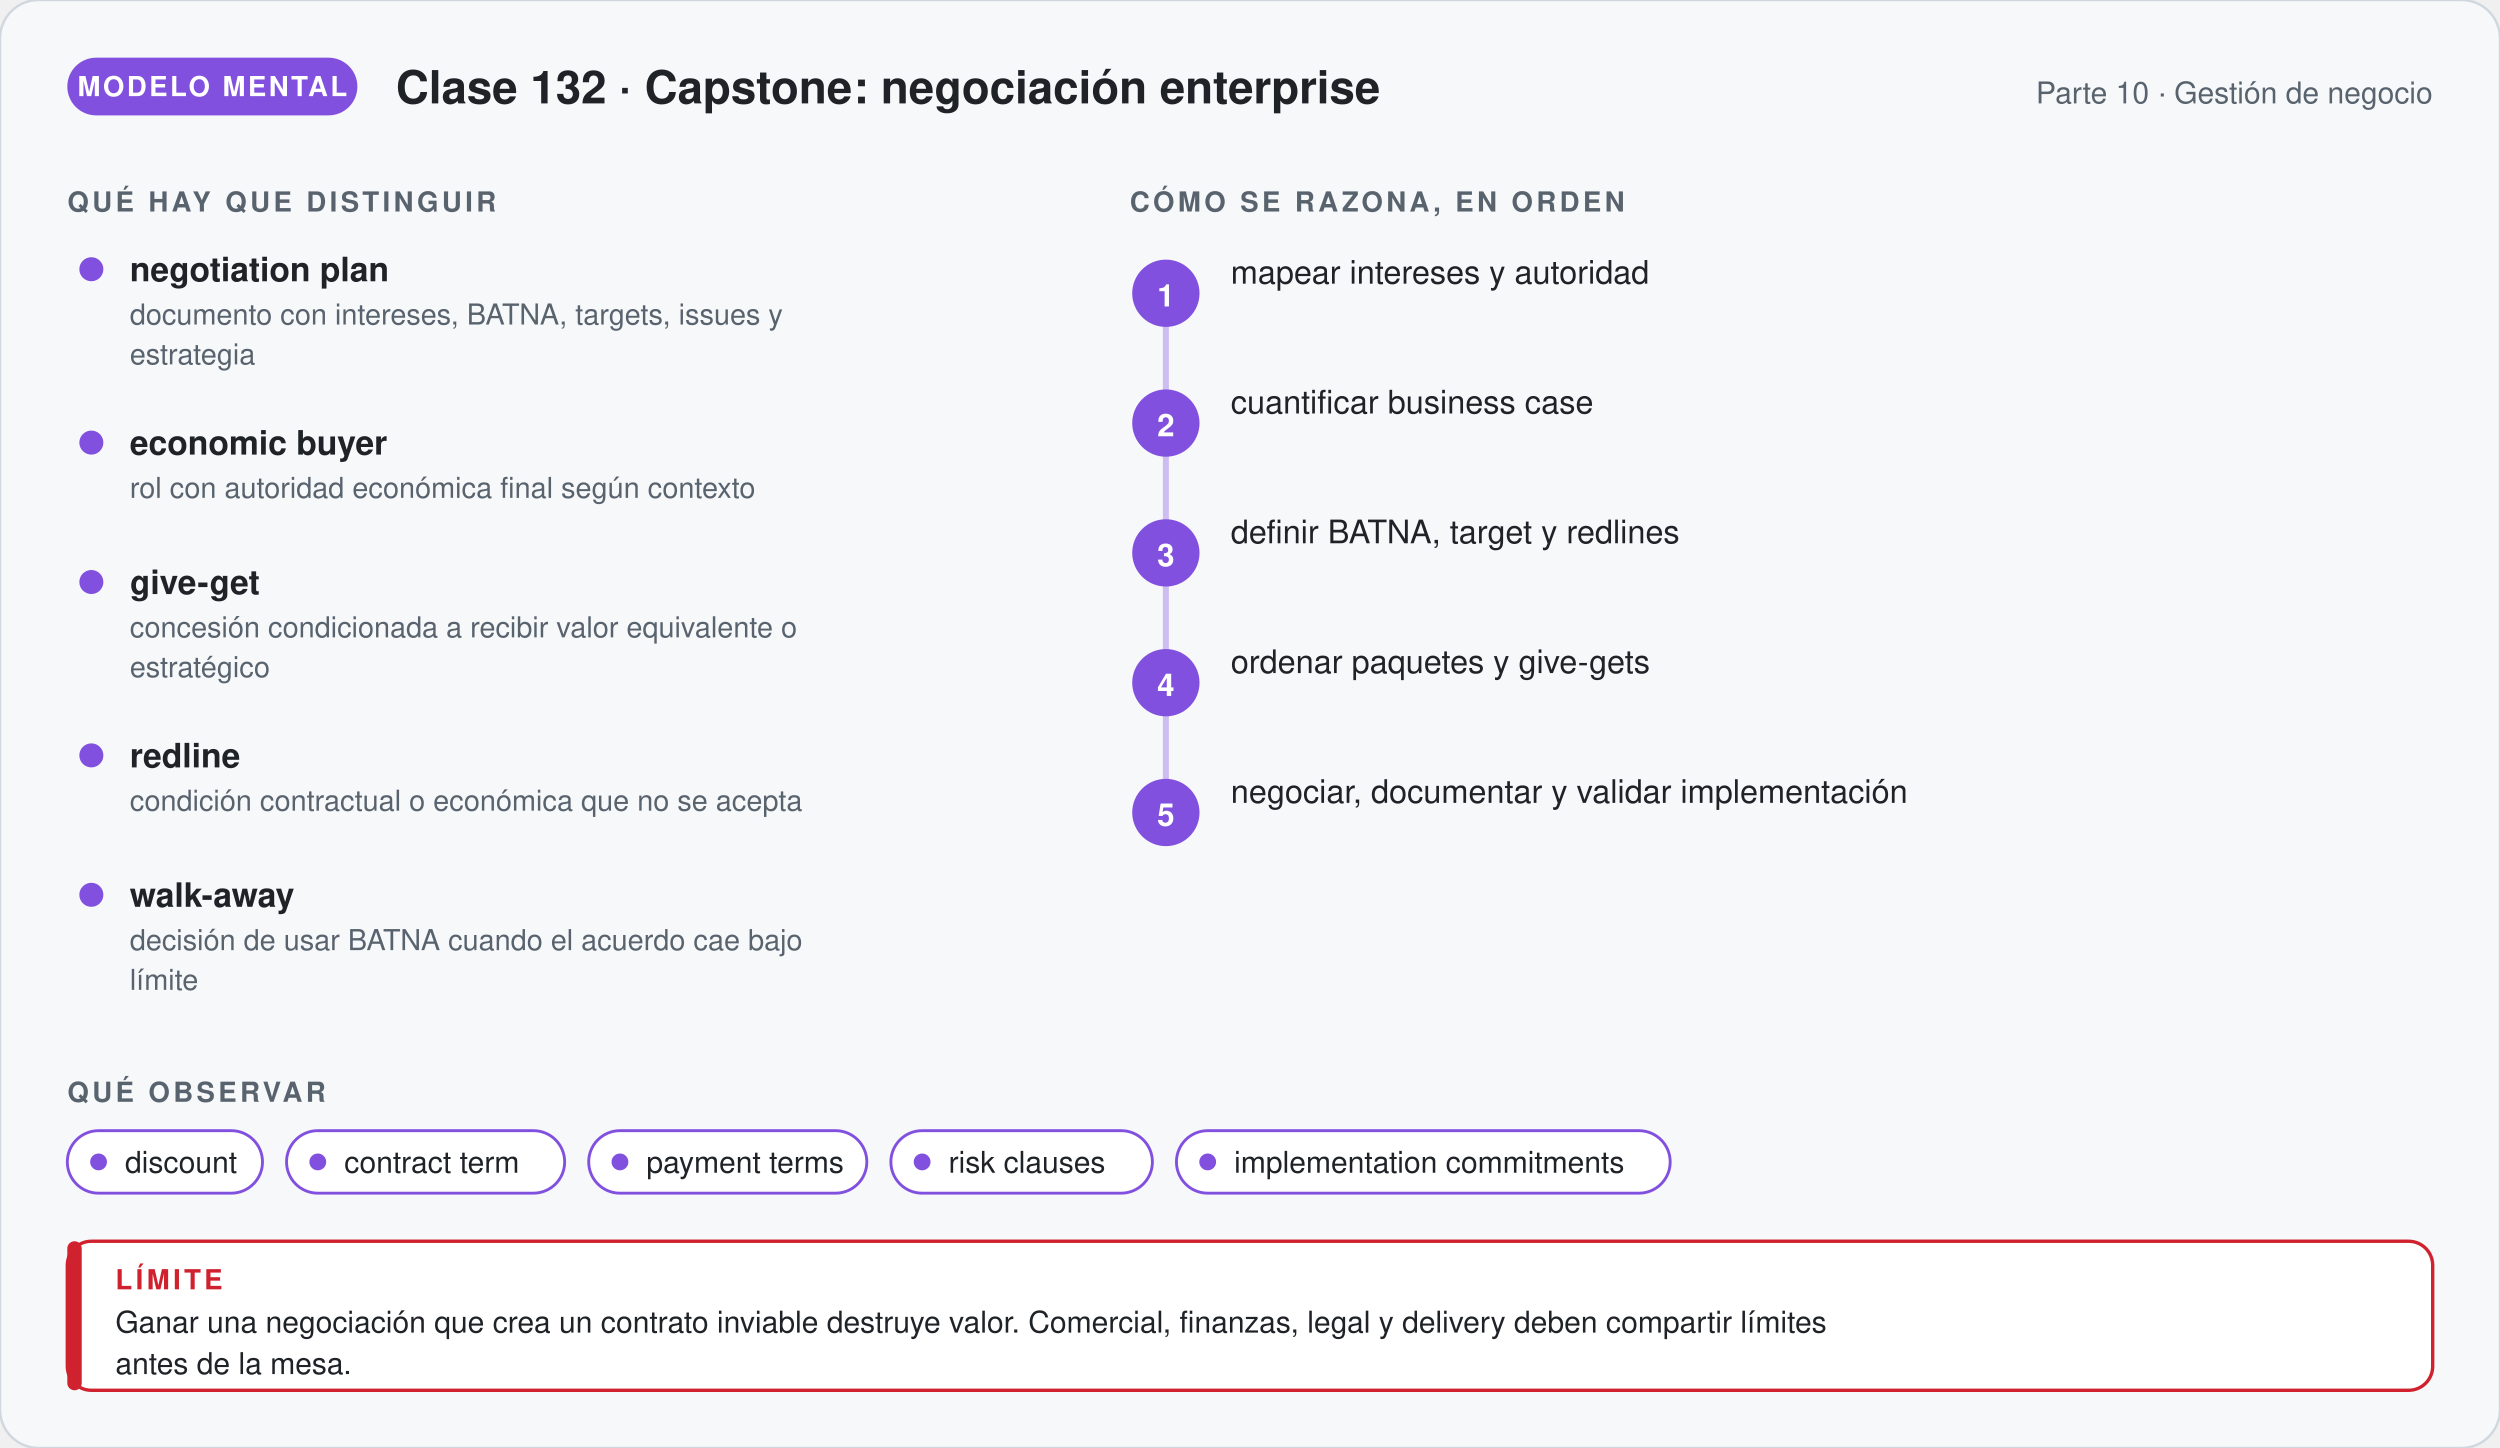
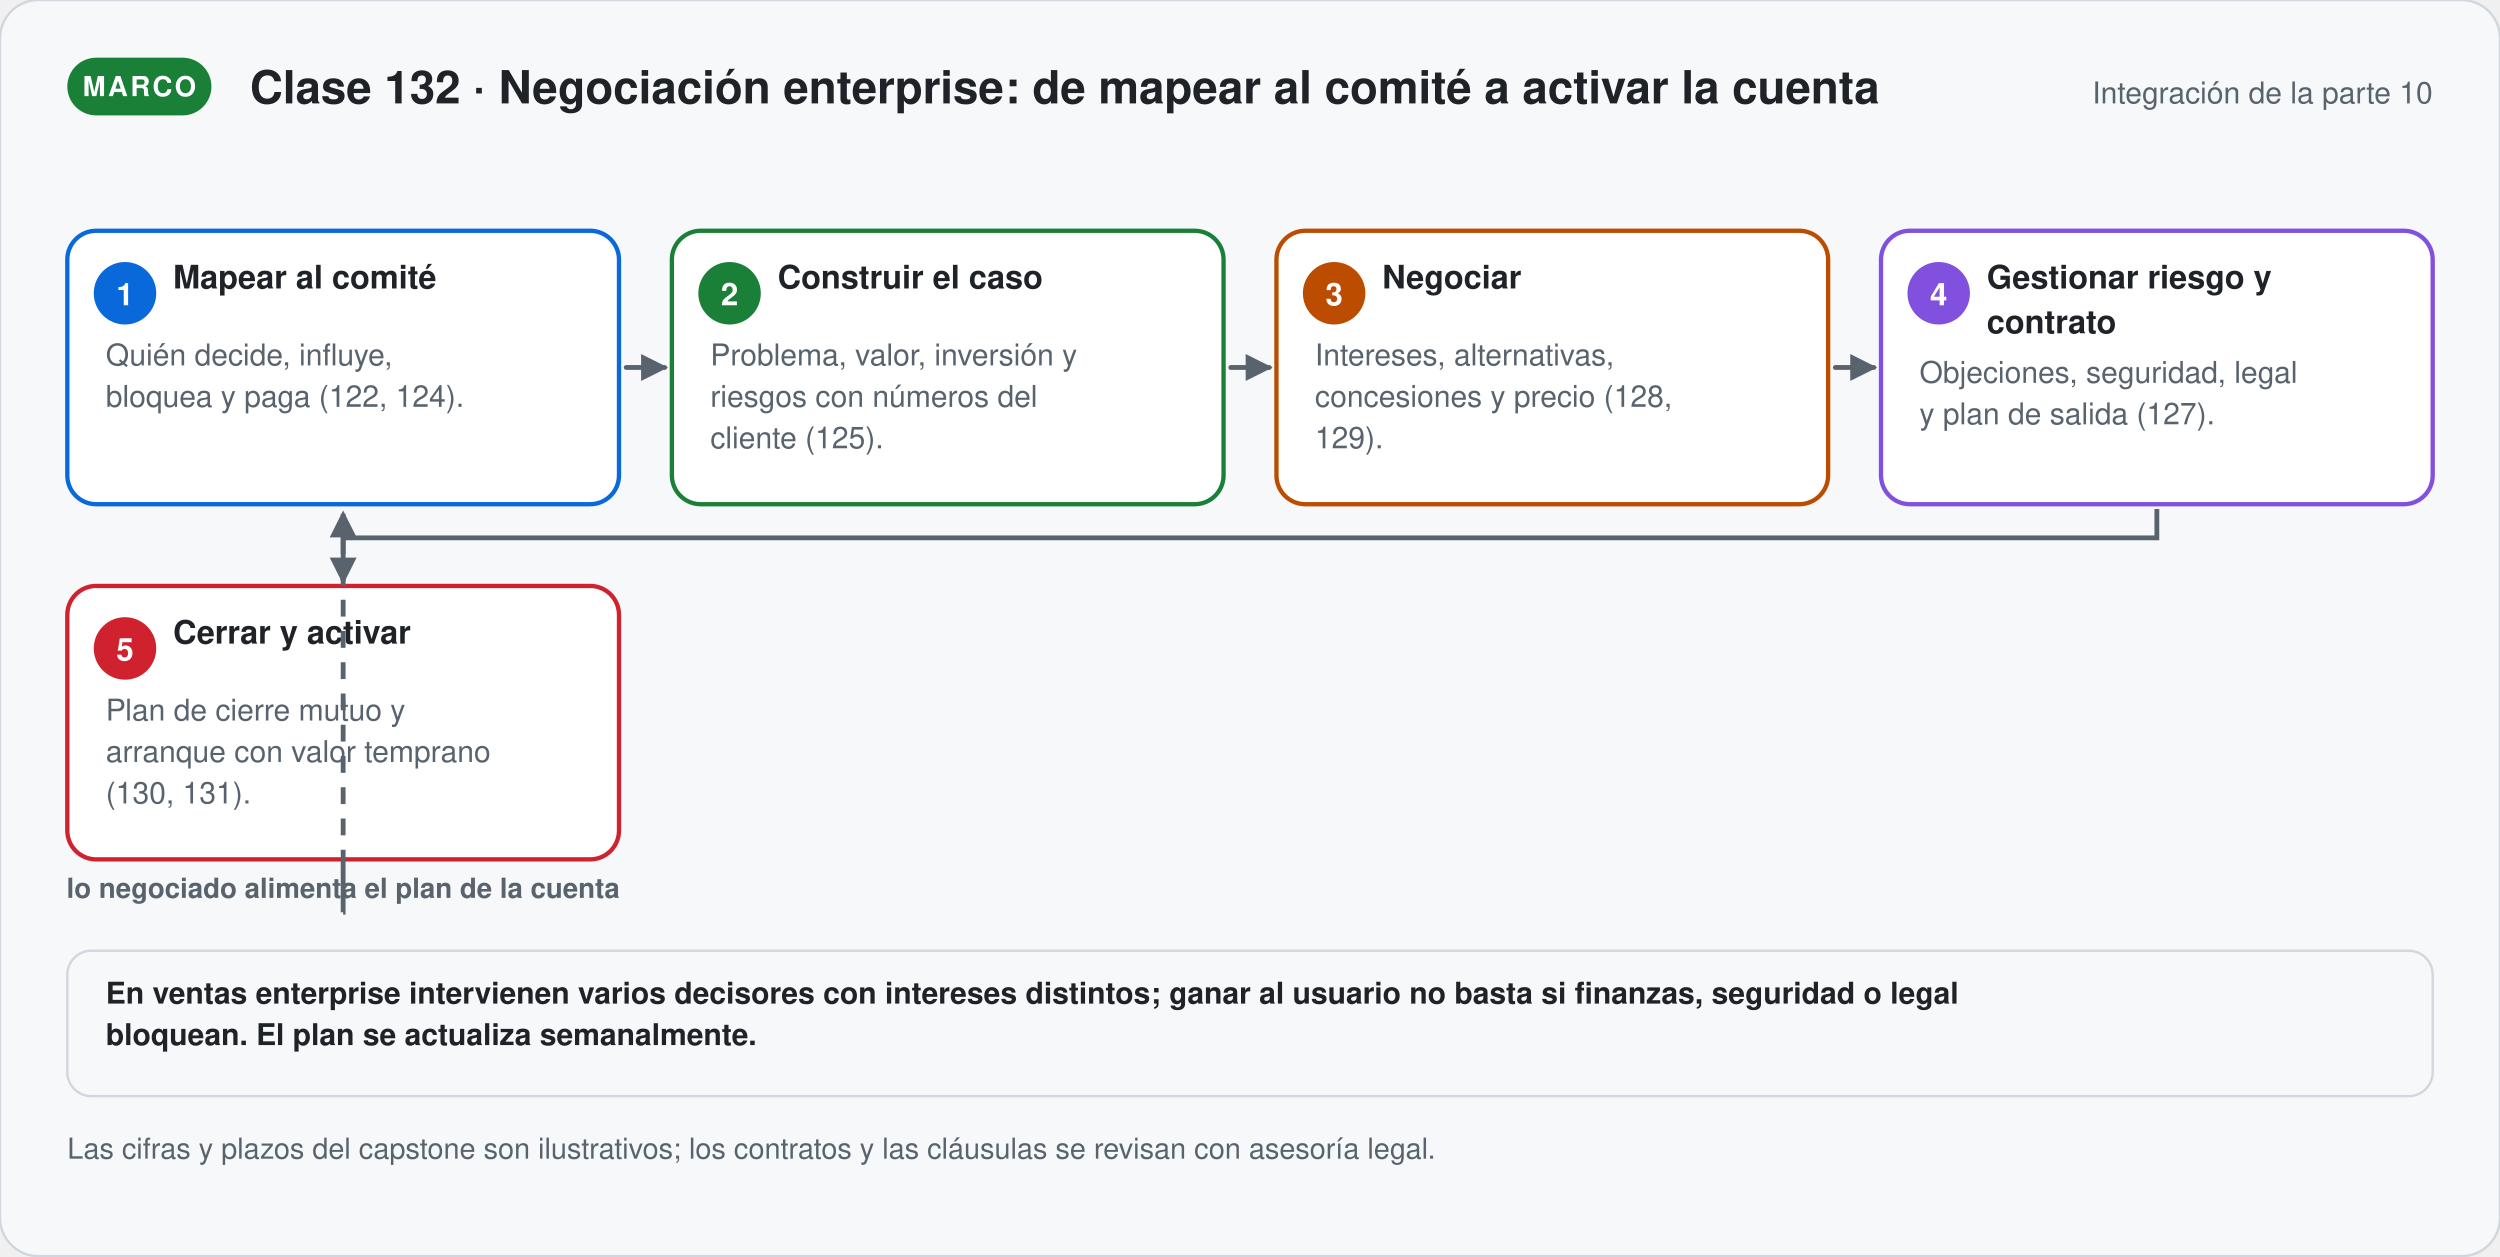
- <svg xmlns="http://www.w3.org/2000/svg" viewBox="0 0 1040 602.36" width="1040" role="img" aria-labelledby="t-g132 d-g132" font-family="'Segoe UI', 'Helvetica Neue', Helvetica, Arial, sans-serif">
+ <svg xmlns="http://www.w3.org/2000/svg" viewBox="0 0 1040 522.56" width="1040" role="img" aria-labelledby="t-s132 d-s132" font-family="'Segoe UI', 'Helvetica Neue', Helvetica, Arial, sans-serif">
  <defs>
-     <marker id="p-g132" viewBox="0 0 10 10" refX="8" refY="5" markerWidth="7" markerHeight="7" orient="auto">
+     <marker id="p-s132" viewBox="0 0 10 10" refX="8" refY="5" markerWidth="7" markerHeight="7" orient="auto">
      <path d="M1,1 L9,5 L1,9 Z" fill="#59636e" />
    </marker>
  </defs>
-   <rect width="1040" height="602.36" rx="16" fill="#f6f8fa" stroke="#d0d7de" />
-   <rect x="28" y="24" width="120.67" height="24" rx="12" fill="#8250df" />
-   <text x="88.335" y="40" font-size="11.5" font-weight="700" fill="#ffffff" text-anchor="middle" letter-spacing="1">MODELO MENTAL</text>
-   <text x="164.67" y="43" font-size="19" font-weight="700" fill="#1f2328" text-anchor="start">Clase 132 · Capstone: negociación enterprise</text>
-   <text x="1012" y="43" font-size="12.5" font-weight="400" fill="#59636e" text-anchor="end">Parte 10 · Gestión de negocio</text>
-   <text x="28" y="88" font-size="11.5" font-weight="700" fill="#59636e" text-anchor="start" letter-spacing="1.4">QUÉ HAY QUE DISTINGUIR</text>
-   <circle cx="38" cy="112" r="5" fill="#8250df" />
-   <text x="54" y="117" font-size="14" font-weight="700" fill="#1f2328" text-anchor="start">negotiation plan</text>
-   <text x="54" y="135" font-size="12" font-weight="400" fill="#59636e" text-anchor="start">documento con intereses, BATNA, targets, issues y</text>
-   <text x="54" y="151.56" font-size="12" font-weight="400" fill="#59636e" text-anchor="start">estrategia</text>
-   <circle cx="38" cy="184.12" r="5" fill="#8250df" />
-   <text x="54" y="189.12" font-size="14" font-weight="700" fill="#1f2328" text-anchor="start">economic buyer</text>
-   <text x="54" y="207.12" font-size="12" font-weight="400" fill="#59636e" text-anchor="start">rol con autoridad económica final según contexto</text>
-   <circle cx="38" cy="242.12" r="5" fill="#8250df" />
-   <text x="54" y="247.12" font-size="14" font-weight="700" fill="#1f2328" text-anchor="start">give-get</text>
-   <text x="54" y="265.12" font-size="12" font-weight="400" fill="#59636e" text-anchor="start">concesión condicionada a recibir valor equivalente o</text>
-   <text x="54" y="281.68" font-size="12" font-weight="400" fill="#59636e" text-anchor="start">estratégico</text>
-   <circle cx="38" cy="314.24" r="5" fill="#8250df" />
-   <text x="54" y="319.24" font-size="14" font-weight="700" fill="#1f2328" text-anchor="start">redline</text>
-   <text x="54" y="337.24" font-size="12" font-weight="400" fill="#59636e" text-anchor="start">condición contractual o económica que no se acepta</text>
-   <circle cx="38" cy="372.24" r="5" fill="#8250df" />
-   <text x="54" y="377.24" font-size="14" font-weight="700" fill="#1f2328" text-anchor="start">walk-away</text>
-   <text x="54" y="395.24" font-size="12" font-weight="400" fill="#59636e" text-anchor="start">decisión de usar BATNA cuando el acuerdo cae bajo</text>
-   <text x="54" y="411.8" font-size="12" font-weight="400" fill="#59636e" text-anchor="start">límite</text>
-   <text x="470" y="88" font-size="11.5" font-weight="700" fill="#59636e" text-anchor="start" letter-spacing="1.4">CÓMO SE RAZONA, EN ORDEN</text>
-   <path d="M485,122 V338" stroke="#8250df" stroke-width="2.5" stroke-opacity="0.35" />
-   <circle cx="485" cy="122" r="14" fill="#8250df" />
-   <text x="485" y="127.5" font-size="13" font-weight="700" fill="#ffffff" text-anchor="middle">1</text>
-   <text x="512" y="118" font-size="13.5" font-weight="500" fill="#1f2328" text-anchor="start">mapear intereses y autoridad</text>
-   <circle cx="485" cy="176" r="14" fill="#8250df" />
-   <text x="485" y="181.5" font-size="13" font-weight="700" fill="#ffffff" text-anchor="middle">2</text>
-   <text x="512" y="172" font-size="13.5" font-weight="500" fill="#1f2328" text-anchor="start">cuantificar business case</text>
-   <circle cx="485" cy="230" r="14" fill="#8250df" />
-   <text x="485" y="235.5" font-size="13" font-weight="700" fill="#ffffff" text-anchor="middle">3</text>
-   <text x="512" y="226" font-size="13.5" font-weight="500" fill="#1f2328" text-anchor="start">definir BATNA, target y redlines</text>
-   <circle cx="485" cy="284" r="14" fill="#8250df" />
-   <text x="485" y="289.5" font-size="13" font-weight="700" fill="#ffffff" text-anchor="middle">4</text>
-   <text x="512" y="280" font-size="13.5" font-weight="500" fill="#1f2328" text-anchor="start">ordenar paquetes y give-gets</text>
-   <circle cx="485" cy="338" r="14" fill="#8250df" />
-   <text x="485" y="343.5" font-size="13" font-weight="700" fill="#ffffff" text-anchor="middle">5</text>
-   <text x="512" y="334" font-size="13.5" font-weight="500" fill="#1f2328" text-anchor="start">negociar, documentar y validar implementación</text>
-   <text x="28" y="458.36" font-size="11.5" font-weight="700" fill="#59636e" text-anchor="start" letter-spacing="1.4">QUÉ OBSERVAR</text>
-   <rect x="28" y="470.36" width="81.2" height="26" rx="13" fill="#ffffff" stroke="#8250df" stroke-width="1.2" />
-   <circle cx="41" cy="483.36" r="3.5" fill="#8250df" />
-   <text x="52" y="487.86" font-size="12.5" font-weight="400" fill="#1f2328" text-anchor="start">discount</text>
-   <rect x="119.2" y="470.36" width="115.7" height="26" rx="13" fill="#ffffff" stroke="#8250df" stroke-width="1.2" />
-   <circle cx="132.2" cy="483.36" r="3.5" fill="#8250df" />
-   <text x="143.2" y="487.86" font-size="12.5" font-weight="400" fill="#1f2328" text-anchor="start">contract term</text>
-   <rect x="244.9" y="470.36" width="115.7" height="26" rx="13" fill="#ffffff" stroke="#8250df" stroke-width="1.2" />
-   <circle cx="257.9" cy="483.36" r="3.5" fill="#8250df" />
-   <text x="268.9" y="487.86" font-size="12.5" font-weight="400" fill="#1f2328" text-anchor="start">payment terms</text>
-   <rect x="370.6" y="470.36" width="108.8" height="26" rx="13" fill="#ffffff" stroke="#8250df" stroke-width="1.2" />
-   <circle cx="383.6" cy="483.36" r="3.5" fill="#8250df" />
-   <text x="394.6" y="487.86" font-size="12.5" font-weight="400" fill="#1f2328" text-anchor="start">risk clauses</text>
-   <rect x="489.4" y="470.36" width="205.4" height="26" rx="13" fill="#ffffff" stroke="#8250df" stroke-width="1.2" />
-   <circle cx="502.4" cy="483.36" r="3.5" fill="#8250df" />
-   <text x="513.4" y="487.86" font-size="12.5" font-weight="400" fill="#1f2328" text-anchor="start">implementation commitments</text>
-   <rect x="28" y="516.36" width="984" height="62" rx="10" fill="#ffffff" stroke="#cf222e" stroke-width="1.4" />
-   <rect x="28" y="516.36" width="6" height="62" rx="3" fill="#cf222e" />
-   <text x="48" y="536.36" font-size="11.5" font-weight="700" fill="#cf222e" text-anchor="start" letter-spacing="1.4">LÍMITE</text>
-   <text x="48" y="554.36" font-size="12.5" font-weight="400" fill="#1f2328" text-anchor="start">Ganar una negociación que crea un contrato inviable destruye valor. Comercial, finanzas, legal y delivery deben compartir límites</text>
-   <text x="48" y="571.61" font-size="12.5" font-weight="400" fill="#1f2328" text-anchor="start">antes de la mesa.</text>
+   <rect width="1040" height="522.56" rx="16" fill="#f6f8fa" stroke="#d0d7de" />
+   <rect x="28" y="24" width="59.95" height="24" rx="12" fill="#1a7f37" />
+   <text x="57.975" y="40" font-size="11.5" font-weight="700" fill="#ffffff" text-anchor="middle" letter-spacing="1">MARCO</text>
+   <text x="103.95" y="43" font-size="19" font-weight="700" fill="#1f2328" text-anchor="start">Clase 132 · Negociación enterprise: de mapear al comité a activar la cuenta</text>
+   <text x="1012" y="43" font-size="12.5" font-weight="400" fill="#59636e" text-anchor="end">Integración de la parte 10</text>
+   <rect x="28" y="96" width="229.5" height="113.75" rx="12" fill="#ffffff" stroke="#0969da" stroke-width="1.8" />
+   <circle cx="52.0" cy="122.0" r="13" fill="#0969da" />
+   <text x="52" y="127" font-size="13" font-weight="700" fill="#ffffff" text-anchor="middle">1</text>
+   <text x="72" y="120" font-size="13.5" font-weight="700" fill="#1f2328" text-anchor="start">Mapear al comité</text>
+   <text x="44" y="152" font-size="12.5" font-weight="400" fill="#59636e" text-anchor="start">Quién decide, influye,</text>
+   <text x="44" y="169.25" font-size="12.5" font-weight="400" fill="#59636e" text-anchor="start">bloquea y paga (122, 124).</text>
+   <path d="M260.5,152.875 L276.5,152.875" stroke="#59636e" stroke-width="2" fill="none" stroke-linecap="round" marker-end="url(#p-s132)" />
+   <rect x="279.5" y="96" width="229.5" height="113.75" rx="12" fill="#ffffff" stroke="#1a7f37" stroke-width="1.8" />
+   <circle cx="303.5" cy="122.0" r="13" fill="#1a7f37" />
+   <text x="303.5" y="127" font-size="13" font-weight="700" fill="#ffffff" text-anchor="middle">2</text>
+   <text x="323.5" y="120" font-size="13.5" font-weight="700" fill="#1f2328" text-anchor="start">Construir el caso</text>
+   <text x="295.5" y="152" font-size="12.5" font-weight="400" fill="#59636e" text-anchor="start">Problema, valor, inversión y</text>
+   <text x="295.5" y="169.25" font-size="12.5" font-weight="400" fill="#59636e" text-anchor="start">riesgos con números del</text>
+   <text x="295.5" y="186.5" font-size="12.5" font-weight="400" fill="#59636e" text-anchor="start">cliente (125).</text>
+   <path d="M512,152.875 L528,152.875" stroke="#59636e" stroke-width="2" fill="none" stroke-linecap="round" marker-end="url(#p-s132)" />
+   <rect x="531" y="96" width="229.5" height="113.75" rx="12" fill="#ffffff" stroke="#bc4c00" stroke-width="1.8" />
+   <circle cx="555.0" cy="122.0" r="13" fill="#bc4c00" />
+   <text x="555" y="127" font-size="13" font-weight="700" fill="#ffffff" text-anchor="middle">3</text>
+   <text x="575" y="120" font-size="13.5" font-weight="700" fill="#1f2328" text-anchor="start">Negociar</text>
+   <text x="547" y="152" font-size="12.5" font-weight="400" fill="#59636e" text-anchor="start">Intereses, alternativas,</text>
+   <text x="547" y="169.25" font-size="12.5" font-weight="400" fill="#59636e" text-anchor="start">concesiones y precio (128,</text>
+   <text x="547" y="186.5" font-size="12.5" font-weight="400" fill="#59636e" text-anchor="start">129).</text>
+   <path d="M763.5,152.875 L779.5,152.875" stroke="#59636e" stroke-width="2" fill="none" stroke-linecap="round" marker-end="url(#p-s132)" />
+   <rect x="782.5" y="96" width="229.5" height="113.75" rx="12" fill="#ffffff" stroke="#8250df" stroke-width="1.8" />
+   <circle cx="806.5" cy="122.0" r="13" fill="#8250df" />
+   <text x="806.5" y="127" font-size="13" font-weight="700" fill="#ffffff" text-anchor="middle">4</text>
+   <text x="826.5" y="120" font-size="13.5" font-weight="700" fill="#1f2328" text-anchor="start">Gestionar riesgo y</text>
+   <text x="826.5" y="138.63" font-size="13.5" font-weight="700" fill="#1f2328" text-anchor="start">contrato</text>
+   <text x="798.5" y="159.26" font-size="12.5" font-weight="400" fill="#59636e" text-anchor="start">Objeciones, seguridad, legal</text>
+   <text x="798.5" y="176.51" font-size="12.5" font-weight="400" fill="#59636e" text-anchor="start">y plan de salida (127).</text>
+   <path d="M897.25,211.75 V223.75 H142.75 V241.75" stroke="#59636e" stroke-width="2" fill="none" marker-end="url(#p-s132)" />
+   <rect x="28" y="243.75" width="229.5" height="113.75" rx="12" fill="#ffffff" stroke="#cf222e" stroke-width="1.8" />
+   <circle cx="52.0" cy="269.75" r="13" fill="#cf222e" />
+   <text x="52" y="274.75" font-size="13" font-weight="700" fill="#ffffff" text-anchor="middle">5</text>
+   <text x="72" y="267.75" font-size="13.5" font-weight="700" fill="#1f2328" text-anchor="start">Cerrar y activar</text>
+   <text x="44" y="299.75" font-size="12.5" font-weight="400" fill="#59636e" text-anchor="start">Plan de cierre mutuo y</text>
+   <text x="44" y="317" font-size="12.5" font-weight="400" fill="#59636e" text-anchor="start">arranque con valor temprano</text>
+   <text x="44" y="334.25" font-size="12.5" font-weight="400" fill="#59636e" text-anchor="start">(130, 131).</text>
+   <path d="M142.75,359.5 V379.5 H142.75 V213.75" stroke="#59636e" stroke-width="2" fill="none" stroke-dasharray="7 6" marker-end="url(#p-s132)" />
+   <text x="142.75" y="373.5" font-size="11.5" font-weight="600" fill="#59636e" text-anchor="middle">lo negociado alimenta el plan de la cuenta</text>
+   <rect x="28" y="395.5" width="984" height="60.5" rx="10" fill="#f6f8fa" stroke="#d0d7de" stroke-width="1" />
+   <text x="44" y="417.5" font-size="12.5" font-weight="600" fill="#1f2328" text-anchor="start">En ventas enterprise intervienen varios decisores con intereses distintos; ganar al usuario no basta si finanzas, seguridad o legal</text>
+   <text x="44" y="434.75" font-size="12.5" font-weight="600" fill="#1f2328" text-anchor="start">bloquean. El plan se actualiza semanalmente.</text>
+   <text x="28" y="482" font-size="12" font-weight="400" fill="#59636e" text-anchor="start">Las cifras y plazos del capstone son ilustrativos; los contratos y las cláusulas se revisan con asesoría legal.</text>
</svg>
